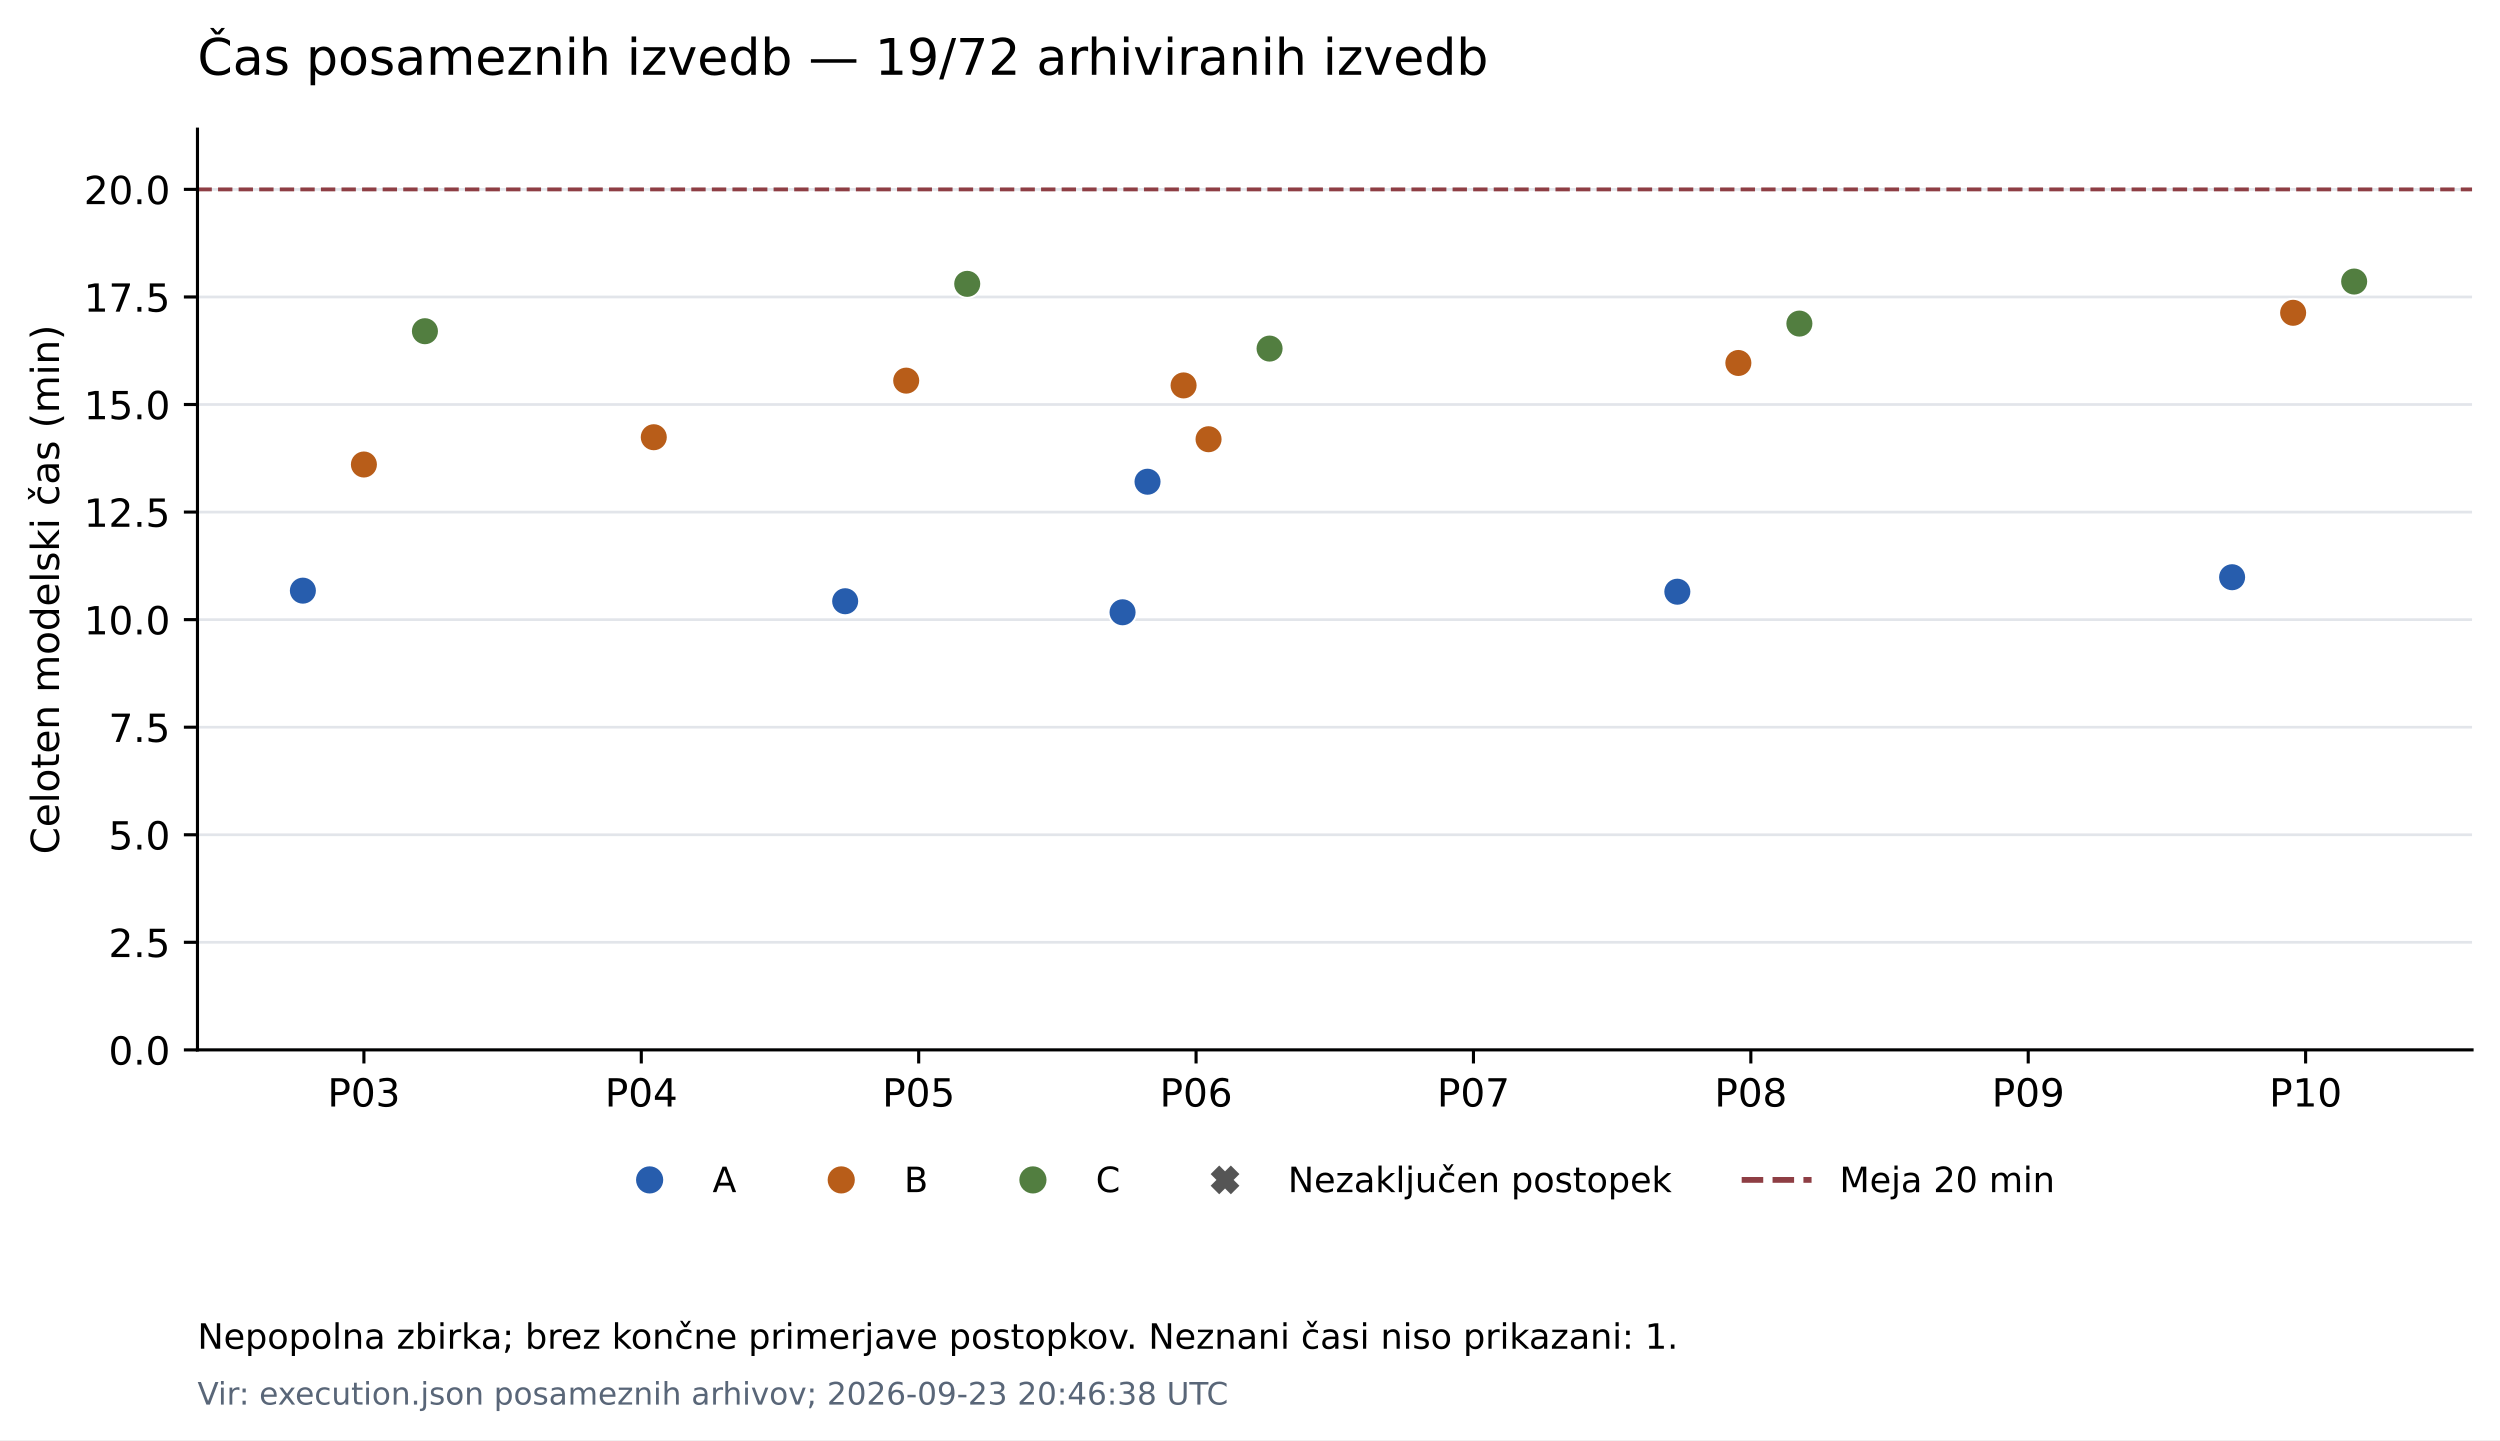
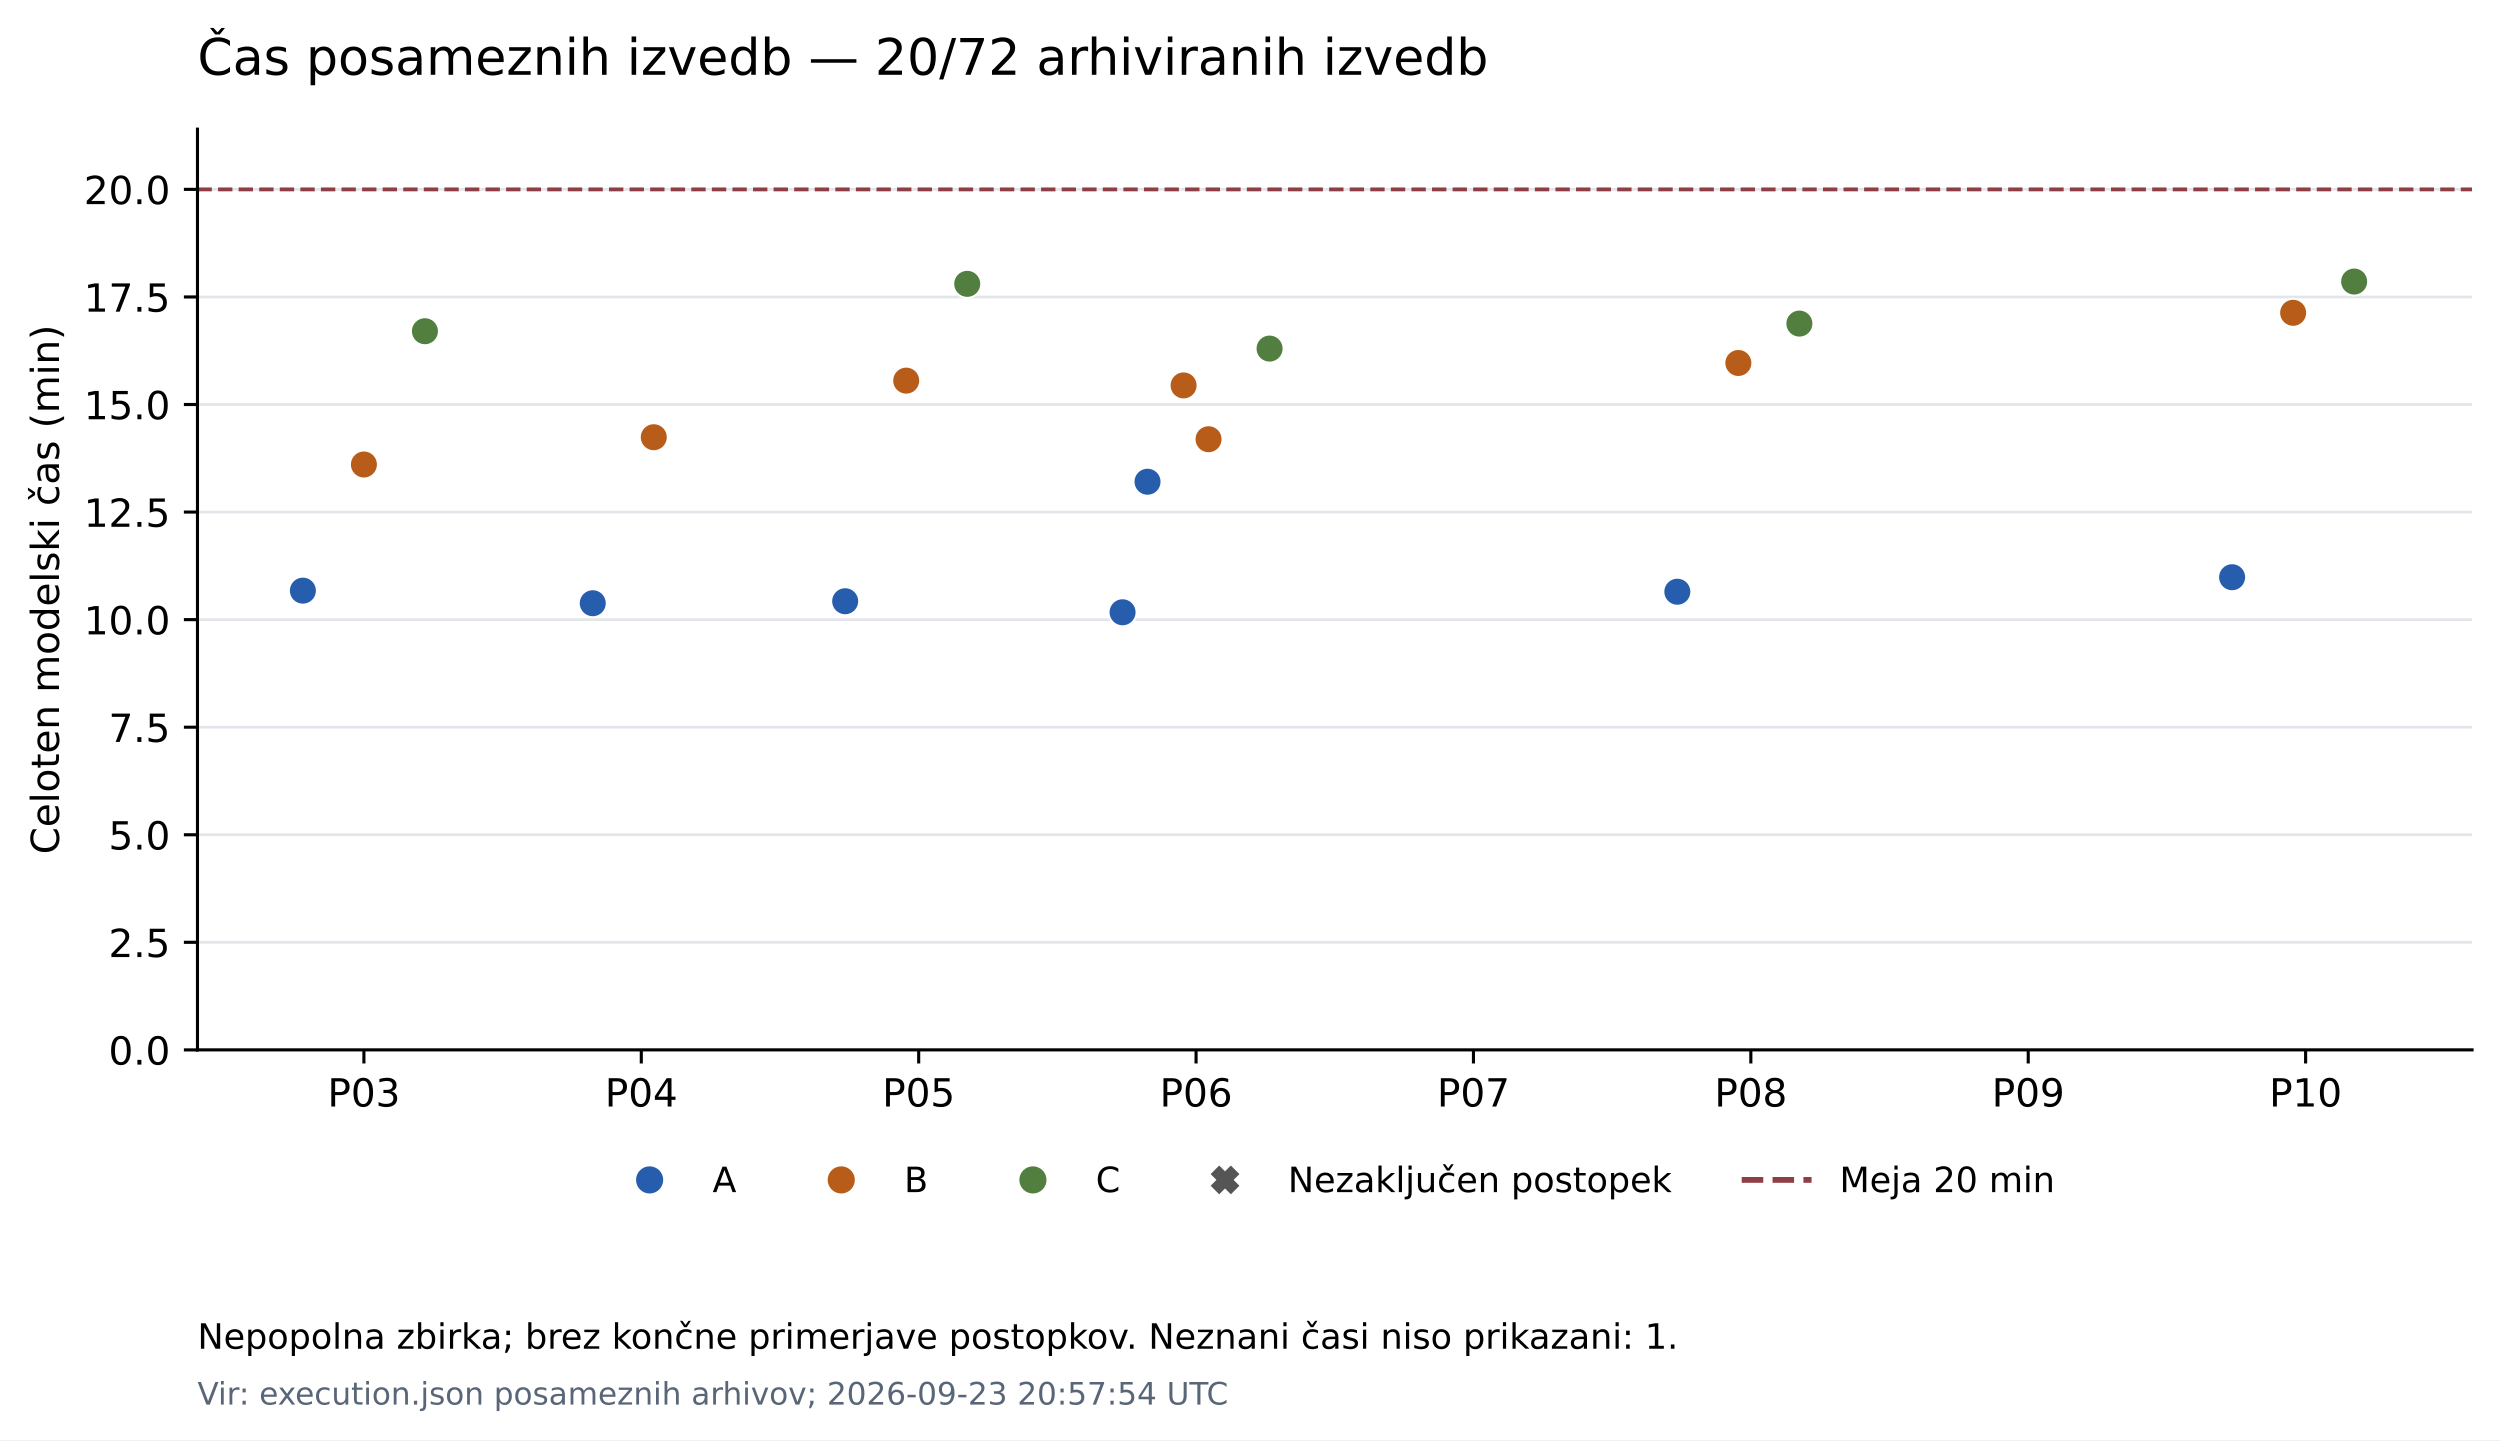
<svg xmlns="http://www.w3.org/2000/svg" xmlns:xlink="http://www.w3.org/1999/xlink" width="643.966pt" height="370.926pt" viewBox="0 0 643.966 370.926" version="1.1">
  <defs>
    <style type="text/css">*{stroke-linejoin: round; stroke-linecap: butt}</style>
  </defs>
  <g id="figure_1">
    <g id="patch_1">
      <path d="M 0 370.926  L 643.966 370.926  L 643.966 0  L 0 0  z " style="fill: #ffffff" />
    </g>
    <g id="axes_1">
      <g id="patch_2">
        <path d="M 50.866 270.436  L 636.766 270.436  L 636.766 33.268  L 50.866 33.268  z " style="fill: #ffffff" />
      </g>
      <g id="matplotlib.axis_1">
        <g id="xtick_1">
          <g id="line2d_1">
            <defs>
-               <path id="me18c90ea4b" d="M 0 0  L 0 3.5  " style="stroke: #000000; stroke-width: 0.8" />
+               <path id="m37e0b57a57" d="M 0 0  L 0 3.5  " style="stroke: #000000; stroke-width: 0.8" />
            </defs>
            <g>
-               <use xlink:href="#me18c90ea4b" x="93.737" y="270.436" style="stroke: #000000; stroke-width: 0.8" />
+               <use xlink:href="#m37e0b57a57" x="93.737" y="270.436" style="stroke: #000000; stroke-width: 0.8" />
            </g>
          </g>
          <g id="text_1">
            <text style="font-size: 10px; font-family: 'DejaVu Sans'; text-anchor: middle" x="93.737" y="285.033" transform="rotate(-0 93.73714 285.0333)">P03</text>
          </g>
        </g>
        <g id="xtick_2">
          <g id="line2d_2">
            <g>
-               <use xlink:href="#me18c90ea4b" x="165.188" y="270.436" style="stroke: #000000; stroke-width: 0.8" />
+               <use xlink:href="#m37e0b57a57" x="165.188" y="270.436" style="stroke: #000000; stroke-width: 0.8" />
            </g>
          </g>
          <g id="text_2">
            <text style="font-size: 10px; font-family: 'DejaVu Sans'; text-anchor: middle" x="165.188" y="285.033" transform="rotate(-0 165.1884 285.0333)">P04</text>
          </g>
        </g>
        <g id="xtick_3">
          <g id="line2d_3">
            <g>
-               <use xlink:href="#me18c90ea4b" x="236.64" y="270.436" style="stroke: #000000; stroke-width: 0.8" />
+               <use xlink:href="#m37e0b57a57" x="236.64" y="270.436" style="stroke: #000000; stroke-width: 0.8" />
            </g>
          </g>
          <g id="text_3">
            <text style="font-size: 10px; font-family: 'DejaVu Sans'; text-anchor: middle" x="236.64" y="285.033" transform="rotate(-0 236.6396 285.0333)">P05</text>
          </g>
        </g>
        <g id="xtick_4">
          <g id="line2d_4">
            <g>
-               <use xlink:href="#me18c90ea4b" x="308.091" y="270.436" style="stroke: #000000; stroke-width: 0.8" />
+               <use xlink:href="#m37e0b57a57" x="308.091" y="270.436" style="stroke: #000000; stroke-width: 0.8" />
            </g>
          </g>
          <g id="text_4">
            <text style="font-size: 10px; font-family: 'DejaVu Sans'; text-anchor: middle" x="308.091" y="285.033" transform="rotate(-0 308.0908 285.0333)">P06</text>
          </g>
        </g>
        <g id="xtick_5">
          <g id="line2d_5">
            <g>
-               <use xlink:href="#me18c90ea4b" x="379.542" y="270.436" style="stroke: #000000; stroke-width: 0.8" />
+               <use xlink:href="#m37e0b57a57" x="379.542" y="270.436" style="stroke: #000000; stroke-width: 0.8" />
            </g>
          </g>
          <g id="text_5">
            <text style="font-size: 10px; font-family: 'DejaVu Sans'; text-anchor: middle" x="379.542" y="285.033" transform="rotate(-0 379.542 285.0333)">P07</text>
          </g>
        </g>
        <g id="xtick_6">
          <g id="line2d_6">
            <g>
-               <use xlink:href="#me18c90ea4b" x="450.993" y="270.436" style="stroke: #000000; stroke-width: 0.8" />
+               <use xlink:href="#m37e0b57a57" x="450.993" y="270.436" style="stroke: #000000; stroke-width: 0.8" />
            </g>
          </g>
          <g id="text_6">
            <text style="font-size: 10px; font-family: 'DejaVu Sans'; text-anchor: middle" x="450.993" y="285.033" transform="rotate(-0 450.9932 285.0333)">P08</text>
          </g>
        </g>
        <g id="xtick_7">
          <g id="line2d_7">
            <g>
-               <use xlink:href="#me18c90ea4b" x="522.444" y="270.436" style="stroke: #000000; stroke-width: 0.8" />
+               <use xlink:href="#m37e0b57a57" x="522.444" y="270.436" style="stroke: #000000; stroke-width: 0.8" />
            </g>
          </g>
          <g id="text_7">
            <text style="font-size: 10px; font-family: 'DejaVu Sans'; text-anchor: middle" x="522.444" y="285.033" transform="rotate(-0 522.4445 285.0333)">P09</text>
          </g>
        </g>
        <g id="xtick_8">
          <g id="line2d_8">
            <g>
-               <use xlink:href="#me18c90ea4b" x="593.896" y="270.436" style="stroke: #000000; stroke-width: 0.8" />
+               <use xlink:href="#m37e0b57a57" x="593.896" y="270.436" style="stroke: #000000; stroke-width: 0.8" />
            </g>
          </g>
          <g id="text_8">
            <text style="font-size: 10px; font-family: 'DejaVu Sans'; text-anchor: middle" x="593.896" y="285.033" transform="rotate(-0 593.8957 285.0333)">P10</text>
          </g>
        </g>
      </g>
      <g id="matplotlib.axis_2">
        <g id="ytick_1">
          <g id="line2d_9">
-             <path d="M 50.866 270.436  L 636.766 270.436  " clip-path="url(#pa66237ff1e)" style="fill: none; stroke: #e2e5ea; stroke-width: 0.7; stroke-linecap: square" />
+             <path d="M 50.866 270.436  L 636.766 270.436  " clip-path="url(#p782c0f29ef)" style="fill: none; stroke: #e2e5ea; stroke-width: 0.7; stroke-linecap: square" />
          </g>
          <g id="line2d_10">
            <defs>
-               <path id="ma61e1309f2" d="M 0 0  L -3.5 0  " style="stroke: #000000; stroke-width: 0.8" />
+               <path id="m2b2517d72a" d="M 0 0  L -3.5 0  " style="stroke: #000000; stroke-width: 0.8" />
            </defs>
            <g>
-               <use xlink:href="#ma61e1309f2" x="50.866" y="270.436" style="stroke: #000000; stroke-width: 0.8" />
+               <use xlink:href="#m2b2517d72a" x="50.866" y="270.436" style="stroke: #000000; stroke-width: 0.8" />
            </g>
          </g>
          <g id="text_9">
            <text style="font-size: 10px; font-family: 'DejaVu Sans'; text-anchor: end" x="43.866" y="274.234" transform="rotate(-0 43.86641 274.2345)">0.0</text>
          </g>
        </g>
        <g id="ytick_2">
          <g id="line2d_11">
-             <path d="M 50.866 242.729  L 636.766 242.729  " clip-path="url(#pa66237ff1e)" style="fill: none; stroke: #e2e5ea; stroke-width: 0.7; stroke-linecap: square" />
+             <path d="M 50.866 242.729  L 636.766 242.729  " clip-path="url(#p782c0f29ef)" style="fill: none; stroke: #e2e5ea; stroke-width: 0.7; stroke-linecap: square" />
          </g>
          <g id="line2d_12">
            <g>
-               <use xlink:href="#ma61e1309f2" x="50.866" y="242.729" style="stroke: #000000; stroke-width: 0.8" />
+               <use xlink:href="#m2b2517d72a" x="50.866" y="242.729" style="stroke: #000000; stroke-width: 0.8" />
            </g>
          </g>
          <g id="text_10">
            <text style="font-size: 10px; font-family: 'DejaVu Sans'; text-anchor: end" x="43.866" y="246.528" transform="rotate(-0 43.86641 246.5279)">2.5</text>
          </g>
        </g>
        <g id="ytick_3">
          <g id="line2d_13">
-             <path d="M 50.866 215.023  L 636.766 215.023  " clip-path="url(#pa66237ff1e)" style="fill: none; stroke: #e2e5ea; stroke-width: 0.7; stroke-linecap: square" />
+             <path d="M 50.866 215.023  L 636.766 215.023  " clip-path="url(#p782c0f29ef)" style="fill: none; stroke: #e2e5ea; stroke-width: 0.7; stroke-linecap: square" />
          </g>
          <g id="line2d_14">
            <g>
-               <use xlink:href="#ma61e1309f2" x="50.866" y="215.023" style="stroke: #000000; stroke-width: 0.8" />
+               <use xlink:href="#m2b2517d72a" x="50.866" y="215.023" style="stroke: #000000; stroke-width: 0.8" />
            </g>
          </g>
          <g id="text_11">
            <text style="font-size: 10px; font-family: 'DejaVu Sans'; text-anchor: end" x="43.866" y="218.821" transform="rotate(-0 43.86641 218.8214)">5.0</text>
          </g>
        </g>
        <g id="ytick_4">
          <g id="line2d_15">
-             <path d="M 50.866 187.316  L 636.766 187.316  " clip-path="url(#pa66237ff1e)" style="fill: none; stroke: #e2e5ea; stroke-width: 0.7; stroke-linecap: square" />
+             <path d="M 50.866 187.316  L 636.766 187.316  " clip-path="url(#p782c0f29ef)" style="fill: none; stroke: #e2e5ea; stroke-width: 0.7; stroke-linecap: square" />
          </g>
          <g id="line2d_16">
            <g>
-               <use xlink:href="#ma61e1309f2" x="50.866" y="187.316" style="stroke: #000000; stroke-width: 0.8" />
+               <use xlink:href="#m2b2517d72a" x="50.866" y="187.316" style="stroke: #000000; stroke-width: 0.8" />
            </g>
          </g>
          <g id="text_12">
            <text style="font-size: 10px; font-family: 'DejaVu Sans'; text-anchor: end" x="43.866" y="191.115" transform="rotate(-0 43.86641 191.1149)">7.5</text>
          </g>
        </g>
        <g id="ytick_5">
          <g id="line2d_17">
-             <path d="M 50.866 159.609  L 636.766 159.609  " clip-path="url(#pa66237ff1e)" style="fill: none; stroke: #e2e5ea; stroke-width: 0.7; stroke-linecap: square" />
+             <path d="M 50.866 159.609  L 636.766 159.609  " clip-path="url(#p782c0f29ef)" style="fill: none; stroke: #e2e5ea; stroke-width: 0.7; stroke-linecap: square" />
          </g>
          <g id="line2d_18">
            <g>
-               <use xlink:href="#ma61e1309f2" x="50.866" y="159.609" style="stroke: #000000; stroke-width: 0.8" />
+               <use xlink:href="#m2b2517d72a" x="50.866" y="159.609" style="stroke: #000000; stroke-width: 0.8" />
            </g>
          </g>
          <g id="text_13">
            <text style="font-size: 10px; font-family: 'DejaVu Sans'; text-anchor: end" x="43.866" y="163.408" transform="rotate(-0 43.86641 163.4083)">10.0</text>
          </g>
        </g>
        <g id="ytick_6">
          <g id="line2d_19">
-             <path d="M 50.866 131.903  L 636.766 131.903  " clip-path="url(#pa66237ff1e)" style="fill: none; stroke: #e2e5ea; stroke-width: 0.7; stroke-linecap: square" />
+             <path d="M 50.866 131.903  L 636.766 131.903  " clip-path="url(#p782c0f29ef)" style="fill: none; stroke: #e2e5ea; stroke-width: 0.7; stroke-linecap: square" />
          </g>
          <g id="line2d_20">
            <g>
-               <use xlink:href="#ma61e1309f2" x="50.866" y="131.903" style="stroke: #000000; stroke-width: 0.8" />
+               <use xlink:href="#m2b2517d72a" x="50.866" y="131.903" style="stroke: #000000; stroke-width: 0.8" />
            </g>
          </g>
          <g id="text_14">
            <text style="font-size: 10px; font-family: 'DejaVu Sans'; text-anchor: end" x="43.866" y="135.702" transform="rotate(-0 43.86641 135.7018)">12.5</text>
          </g>
        </g>
        <g id="ytick_7">
          <g id="line2d_21">
-             <path d="M 50.866 104.196  L 636.766 104.196  " clip-path="url(#pa66237ff1e)" style="fill: none; stroke: #e2e5ea; stroke-width: 0.7; stroke-linecap: square" />
+             <path d="M 50.866 104.196  L 636.766 104.196  " clip-path="url(#p782c0f29ef)" style="fill: none; stroke: #e2e5ea; stroke-width: 0.7; stroke-linecap: square" />
          </g>
          <g id="line2d_22">
            <g>
-               <use xlink:href="#ma61e1309f2" x="50.866" y="104.196" style="stroke: #000000; stroke-width: 0.8" />
+               <use xlink:href="#m2b2517d72a" x="50.866" y="104.196" style="stroke: #000000; stroke-width: 0.8" />
            </g>
          </g>
          <g id="text_15">
            <text style="font-size: 10px; font-family: 'DejaVu Sans'; text-anchor: end" x="43.866" y="107.995" transform="rotate(-0 43.86641 107.9952)">15.0</text>
          </g>
        </g>
        <g id="ytick_8">
          <g id="line2d_23">
-             <path d="M 50.866 76.49  L 636.766 76.49  " clip-path="url(#pa66237ff1e)" style="fill: none; stroke: #e2e5ea; stroke-width: 0.7; stroke-linecap: square" />
+             <path d="M 50.866 76.49  L 636.766 76.49  " clip-path="url(#p782c0f29ef)" style="fill: none; stroke: #e2e5ea; stroke-width: 0.7; stroke-linecap: square" />
          </g>
          <g id="line2d_24">
            <g>
-               <use xlink:href="#ma61e1309f2" x="50.866" y="76.49" style="stroke: #000000; stroke-width: 0.8" />
+               <use xlink:href="#m2b2517d72a" x="50.866" y="76.49" style="stroke: #000000; stroke-width: 0.8" />
            </g>
          </g>
          <g id="text_16">
            <text style="font-size: 10px; font-family: 'DejaVu Sans'; text-anchor: end" x="43.866" y="80.289" transform="rotate(-0 43.86641 80.28869)">17.5</text>
          </g>
        </g>
        <g id="ytick_9">
          <g id="line2d_25">
-             <path d="M 50.866 48.783  L 636.766 48.783  " clip-path="url(#pa66237ff1e)" style="fill: none; stroke: #e2e5ea; stroke-width: 0.7; stroke-linecap: square" />
+             <path d="M 50.866 48.783  L 636.766 48.783  " clip-path="url(#p782c0f29ef)" style="fill: none; stroke: #e2e5ea; stroke-width: 0.7; stroke-linecap: square" />
          </g>
          <g id="line2d_26">
            <g>
-               <use xlink:href="#ma61e1309f2" x="50.866" y="48.783" style="stroke: #000000; stroke-width: 0.8" />
+               <use xlink:href="#m2b2517d72a" x="50.866" y="48.783" style="stroke: #000000; stroke-width: 0.8" />
            </g>
          </g>
          <g id="text_17">
            <text style="font-size: 10px; font-family: 'DejaVu Sans'; text-anchor: end" x="43.866" y="52.582" transform="rotate(-0 43.86641 52.58215)">20.0</text>
          </g>
        </g>
        <g id="text_18">
          <text style="font-size: 10px; font-family: 'DejaVu Sans'; text-anchor: middle" x="15.198" y="151.852" transform="rotate(-90 15.19844 151.8517)">Celoten modelski čas (min)</text>
        </g>
      </g>
      <g id="line2d_27">
-         <path d="M 50.866 48.783  L 636.766 48.783  " clip-path="url(#pa66237ff1e)" style="fill: none; stroke-dasharray: 3.7,1.6; stroke-dashoffset: 0; stroke: #8e3e44" />
+         <path d="M 50.866 48.783  L 636.766 48.783  " clip-path="url(#p782c0f29ef)" style="fill: none; stroke-dasharray: 3.7,1.6; stroke-dashoffset: 0; stroke: #8e3e44" />
      </g>
      <g id="patch_3">
        <path d="M 50.866 270.436  L 50.866 33.268  " style="fill: none; stroke: #000000; stroke-width: 0.8; stroke-linejoin: miter; stroke-linecap: square" />
      </g>
      <g id="patch_4">
        <path d="M 50.866 270.436  L 636.766 270.436  " style="fill: none; stroke: #000000; stroke-width: 0.8; stroke-linejoin: miter; stroke-linecap: square" />
      </g>
      <g id="PathCollection_1">
        <defs>
-           <path id="m88291b2204" d="M 0 3.606  C 0.956 3.606 1.873 3.226 2.55 2.55  C 3.226 1.873 3.606 0.956 3.606 0  C 3.606 -0.956 3.226 -1.873 2.55 -2.55  C 1.873 -3.226 0.956 -3.606 0 -3.606  C -0.956 -3.606 -1.873 -3.226 -2.55 -2.55  C -3.226 -1.873 -3.606 -0.956 -3.606 0  C -3.606 0.956 -3.226 1.873 -2.55 2.55  C -1.873 3.226 -0.956 3.606 0 3.606  z " style="stroke: #ffffff; stroke-width: 0.5" />
+           <path id="mf827e0c6c8" d="M 0 3.606  C 0.956 3.606 1.873 3.226 2.55 2.55  C 3.226 1.873 3.606 0.956 3.606 0  C 3.606 -0.956 3.226 -1.873 2.55 -2.55  C 1.873 -3.226 0.956 -3.606 0 -3.606  C -0.956 -3.606 -1.873 -3.226 -2.55 -2.55  C -3.226 -1.873 -3.606 -0.956 -3.606 0  C -3.606 0.956 -3.226 1.873 -2.55 2.55  C -1.873 3.226 -0.956 3.606 0 3.606  z " style="stroke: #ffffff; stroke-width: 0.5" />
        </defs>
-         <g clip-path="url(#pa66237ff1e)">
-           <use xlink:href="#m88291b2204" x="217.705" y="154.869" style="fill: #275dad; stroke: #ffffff; stroke-width: 0.5" />
+         <g clip-path="url(#p782c0f29ef)">
+           <use xlink:href="#mf827e0c6c8" x="217.705" y="154.869" style="fill: #275dad; stroke: #ffffff; stroke-width: 0.5" />
        </g>
      </g>
      <g id="PathCollection_2">
        <defs>
-           <path id="m560f78fca4" d="M 0 3.606  C 0.956 3.606 1.873 3.226 2.55 2.55  C 3.226 1.873 3.606 0.956 3.606 0  C 3.606 -0.956 3.226 -1.873 2.55 -2.55  C 1.873 -3.226 0.956 -3.606 0 -3.606  C -0.956 -3.606 -1.873 -3.226 -2.55 -2.55  C -3.226 -1.873 -3.606 -0.956 -3.606 0  C -3.606 0.956 -3.226 1.873 -2.55 2.55  C -1.873 3.226 -0.956 3.606 0 3.606  z " style="stroke: #ffffff; stroke-width: 0.5" />
+           <path id="m3459dcd9a2" d="M 0 3.606  C 0.956 3.606 1.873 3.226 2.55 2.55  C 3.226 1.873 3.606 0.956 3.606 0  C 3.606 -0.956 3.226 -1.873 2.55 -2.55  C 1.873 -3.226 0.956 -3.606 0 -3.606  C -0.956 -3.606 -1.873 -3.226 -2.55 -2.55  C -3.226 -1.873 -3.606 -0.956 -3.606 0  C -3.606 0.956 -3.226 1.873 -2.55 2.55  C -1.873 3.226 -0.956 3.606 0 3.606  z " style="stroke: #ffffff; stroke-width: 0.5" />
        </defs>
-         <g clip-path="url(#pa66237ff1e)">
-           <use xlink:href="#m560f78fca4" x="233.424" y="98.046" style="fill: #b85d19; stroke: #ffffff; stroke-width: 0.5" />
+         <g clip-path="url(#p782c0f29ef)">
+           <use xlink:href="#m3459dcd9a2" x="233.424" y="98.046" style="fill: #b85d19; stroke: #ffffff; stroke-width: 0.5" />
        </g>
      </g>
      <g id="PathCollection_3">
        <defs>
-           <path id="m32b5880e2c" d="M 0 3.606  C 0.956 3.606 1.873 3.226 2.55 2.55  C 3.226 1.873 3.606 0.956 3.606 0  C 3.606 -0.956 3.226 -1.873 2.55 -2.55  C 1.873 -3.226 0.956 -3.606 0 -3.606  C -0.956 -3.606 -1.873 -3.226 -2.55 -2.55  C -3.226 -1.873 -3.606 -0.956 -3.606 0  C -3.606 0.956 -3.226 1.873 -2.55 2.55  C -1.873 3.226 -0.956 3.606 0 3.606  z " style="stroke: #ffffff; stroke-width: 0.5" />
+           <path id="m6b4bdfec7b" d="M 0 3.606  C 0.956 3.606 1.873 3.226 2.55 2.55  C 3.226 1.873 3.606 0.956 3.606 0  C 3.606 -0.956 3.226 -1.873 2.55 -2.55  C 1.873 -3.226 0.956 -3.606 0 -3.606  C -0.956 -3.606 -1.873 -3.226 -2.55 -2.55  C -3.226 -1.873 -3.606 -0.956 -3.606 0  C -3.606 0.956 -3.226 1.873 -2.55 2.55  C -1.873 3.226 -0.956 3.606 0 3.606  z " style="stroke: #ffffff; stroke-width: 0.5" />
        </defs>
-         <g clip-path="url(#pa66237ff1e)">
-           <use xlink:href="#m32b5880e2c" x="249.144" y="73.116" style="fill: #527e40; stroke: #ffffff; stroke-width: 0.5" />
+         <g clip-path="url(#p782c0f29ef)">
+           <use xlink:href="#m6b4bdfec7b" x="249.144" y="73.116" style="fill: #527e40; stroke: #ffffff; stroke-width: 0.5" />
        </g>
      </g>
      <g id="PathCollection_4">
-         <g clip-path="url(#pa66237ff1e)">
-           <use xlink:href="#m88291b2204" x="574.961" y="148.685" style="fill: #275dad; stroke: #ffffff; stroke-width: 0.5" />
+         <g clip-path="url(#p782c0f29ef)">
+           <use xlink:href="#mf827e0c6c8" x="574.961" y="148.685" style="fill: #275dad; stroke: #ffffff; stroke-width: 0.5" />
        </g>
      </g>
      <g id="PathCollection_5">
-         <g clip-path="url(#pa66237ff1e)">
-           <use xlink:href="#m32b5880e2c" x="606.4" y="72.522" style="fill: #527e40; stroke: #ffffff; stroke-width: 0.5" />
+         <g clip-path="url(#p782c0f29ef)">
+           <use xlink:href="#m6b4bdfec7b" x="606.4" y="72.522" style="fill: #527e40; stroke: #ffffff; stroke-width: 0.5" />
        </g>
      </g>
      <g id="PathCollection_6">
-         <g clip-path="url(#pa66237ff1e)">
-           <use xlink:href="#m560f78fca4" x="590.68" y="80.573" style="fill: #b85d19; stroke: #ffffff; stroke-width: 0.5" />
+         <g clip-path="url(#p782c0f29ef)">
+           <use xlink:href="#m3459dcd9a2" x="590.68" y="80.573" style="fill: #b85d19; stroke: #ffffff; stroke-width: 0.5" />
        </g>
      </g>
      <g id="PathCollection_7">
-         <g clip-path="url(#pa66237ff1e)">
-           <use xlink:href="#m88291b2204" x="289.156" y="157.714" style="fill: #275dad; stroke: #ffffff; stroke-width: 0.5" />
+         <g clip-path="url(#p782c0f29ef)">
+           <use xlink:href="#mf827e0c6c8" x="289.156" y="157.714" style="fill: #275dad; stroke: #ffffff; stroke-width: 0.5" />
        </g>
      </g>
      <g id="PathCollection_8">
-         <g clip-path="url(#pa66237ff1e)">
-           <use xlink:href="#m560f78fca4" x="304.875" y="99.278" style="fill: #b85d19; stroke: #ffffff; stroke-width: 0.5" />
+         <g clip-path="url(#p782c0f29ef)">
+           <use xlink:href="#m3459dcd9a2" x="304.875" y="99.278" style="fill: #b85d19; stroke: #ffffff; stroke-width: 0.5" />
        </g>
      </g>
      <g id="PathCollection_9">
-         <g clip-path="url(#pa66237ff1e)">
-           <use xlink:href="#m88291b2204" x="432.059" y="152.417" style="fill: #275dad; stroke: #ffffff; stroke-width: 0.5" />
+         <g clip-path="url(#p782c0f29ef)">
+           <use xlink:href="#mf827e0c6c8" x="432.059" y="152.417" style="fill: #275dad; stroke: #ffffff; stroke-width: 0.5" />
        </g>
      </g>
      <g id="PathCollection_10">
-         <g clip-path="url(#pa66237ff1e)">
-           <use xlink:href="#m32b5880e2c" x="463.497" y="83.352" style="fill: #527e40; stroke: #ffffff; stroke-width: 0.5" />
+         <g clip-path="url(#p782c0f29ef)">
+           <use xlink:href="#m6b4bdfec7b" x="463.497" y="83.352" style="fill: #527e40; stroke: #ffffff; stroke-width: 0.5" />
        </g>
      </g>
      <g id="PathCollection_11">
-         <g clip-path="url(#pa66237ff1e)">
-           <use xlink:href="#m560f78fca4" x="447.778" y="93.498" style="fill: #b85d19; stroke: #ffffff; stroke-width: 0.5" />
+         <g clip-path="url(#p782c0f29ef)">
+           <use xlink:href="#m3459dcd9a2" x="447.778" y="93.498" style="fill: #b85d19; stroke: #ffffff; stroke-width: 0.5" />
        </g>
      </g>
      <g id="PathCollection_12">
-         <g clip-path="url(#pa66237ff1e)">
-           <use xlink:href="#m560f78fca4" x="93.737" y="119.651" style="fill: #b85d19; stroke: #ffffff; stroke-width: 0.5" />
+         <g clip-path="url(#p782c0f29ef)">
+           <use xlink:href="#m3459dcd9a2" x="93.737" y="119.651" style="fill: #b85d19; stroke: #ffffff; stroke-width: 0.5" />
        </g>
      </g>
      <g id="PathCollection_13">
-         <g clip-path="url(#pa66237ff1e)">
-           <use xlink:href="#m32b5880e2c" x="109.456" y="85.315" style="fill: #527e40; stroke: #ffffff; stroke-width: 0.5" />
+         <g clip-path="url(#p782c0f29ef)">
+           <use xlink:href="#m6b4bdfec7b" x="109.456" y="85.315" style="fill: #527e40; stroke: #ffffff; stroke-width: 0.5" />
        </g>
      </g>
      <g id="PathCollection_14">
-         <g clip-path="url(#pa66237ff1e)">
-           <use xlink:href="#m88291b2204" x="78.018" y="152.143" style="fill: #275dad; stroke: #ffffff; stroke-width: 0.5" />
+         <g clip-path="url(#p782c0f29ef)">
+           <use xlink:href="#mf827e0c6c8" x="78.018" y="152.143" style="fill: #275dad; stroke: #ffffff; stroke-width: 0.5" />
        </g>
      </g>
      <g id="PathCollection_15">
-         <g clip-path="url(#pa66237ff1e)">
-           <use xlink:href="#m560f78fca4" x="311.306" y="113.139" style="fill: #b85d19; stroke: #ffffff; stroke-width: 0.5" />
+         <g clip-path="url(#p782c0f29ef)">
+           <use xlink:href="#m3459dcd9a2" x="311.306" y="113.139" style="fill: #b85d19; stroke: #ffffff; stroke-width: 0.5" />
        </g>
      </g>
      <g id="PathCollection_16">
-         <g clip-path="url(#pa66237ff1e)">
-           <use xlink:href="#m88291b2204" x="295.587" y="124.086" style="fill: #275dad; stroke: #ffffff; stroke-width: 0.5" />
+         <g clip-path="url(#p782c0f29ef)">
+           <use xlink:href="#mf827e0c6c8" x="295.587" y="124.086" style="fill: #275dad; stroke: #ffffff; stroke-width: 0.5" />
        </g>
      </g>
      <g id="PathCollection_17">
-         <g clip-path="url(#pa66237ff1e)">
-           <use xlink:href="#m32b5880e2c" x="327.025" y="89.791" style="fill: #527e40; stroke: #ffffff; stroke-width: 0.5" />
+         <g clip-path="url(#p782c0f29ef)">
+           <use xlink:href="#m6b4bdfec7b" x="327.025" y="89.791" style="fill: #527e40; stroke: #ffffff; stroke-width: 0.5" />
        </g>
      </g>
      <g id="PathCollection_18">
-         <g clip-path="url(#pa66237ff1e)">
-           <use xlink:href="#m560f78fca4" x="168.404" y="112.622" style="fill: #b85d19; stroke: #ffffff; stroke-width: 0.5" />
+         <g clip-path="url(#p782c0f29ef)">
+           <use xlink:href="#m3459dcd9a2" x="168.404" y="112.622" style="fill: #b85d19; stroke: #ffffff; stroke-width: 0.5" />
+         </g>
+       </g>
+       <g id="PathCollection_19">
+         <g clip-path="url(#p782c0f29ef)">
+           <use xlink:href="#mf827e0c6c8" x="152.684" y="155.382" style="fill: #275dad; stroke: #ffffff; stroke-width: 0.5" />
        </g>
      </g>
      <g id="text_19">
-         <text style="font-size: 13px; font-family: 'DejaVu Sans'; text-anchor: start" x="50.866" y="19.268" transform="rotate(-0 50.86641 19.26766)">Čas posameznih izvedb — 19/72 arhiviranih izvedb</text>
+         <text style="font-size: 13px; font-family: 'DejaVu Sans'; text-anchor: start" x="50.866" y="19.268" transform="rotate(-0 50.86641 19.26766)">Čas posameznih izvedb — 20/72 arhiviranih izvedb</text>
      </g>
      <g id="legend_1">
        <g id="line2d_28">
          <defs>
-             <path id="m0a942d21b8" d="M 0 3  C 0.796 3 1.559 2.684 2.121 2.121  C 2.684 1.559 3 0.796 3 0  C 3 -0.796 2.684 -1.559 2.121 -2.121  C 1.559 -2.684 0.796 -3 0 -3  C -0.796 -3 -1.559 -2.684 -2.121 -2.121  C -2.684 -1.559 -3 -0.796 -3 0  C -3 0.796 -2.684 1.559 -2.121 2.121  C -1.559 2.684 -0.796 3 0 3  z " style="stroke: #275dad" />
+             <path id="mb07b79f874" d="M 0 3  C 0.796 3 1.559 2.684 2.121 2.121  C 2.684 1.559 3 0.796 3 0  C 3 -0.796 2.684 -1.559 2.121 -2.121  C 1.559 -2.684 0.796 -3 0 -3  C -0.796 -3 -1.559 -2.684 -2.121 -2.121  C -2.684 -1.559 -3 -0.796 -3 0  C -3 0.796 -2.684 1.559 -2.121 2.121  C -1.559 2.684 -0.796 3 0 3  z " style="stroke: #275dad" />
          </defs>
          <g>
-             <use xlink:href="#m0a942d21b8" x="167.336" y="303.929" style="fill: #275dad; stroke: #275dad" />
+             <use xlink:href="#mb07b79f874" x="167.336" y="303.929" style="fill: #275dad; stroke: #275dad" />
          </g>
        </g>
        <g id="text_20">
          <text style="font-size: 9px; font-family: 'DejaVu Sans'; text-anchor: start" x="183.536" y="307.079" transform="rotate(-0 183.5355 307.0794)">A</text>
        </g>
        <g id="line2d_29">
          <defs>
-             <path id="ma1b9b1bc9e" d="M 0 3  C 0.796 3 1.559 2.684 2.121 2.121  C 2.684 1.559 3 0.796 3 0  C 3 -0.796 2.684 -1.559 2.121 -2.121  C 1.559 -2.684 0.796 -3 0 -3  C -0.796 -3 -1.559 -2.684 -2.121 -2.121  C -2.684 -1.559 -3 -0.796 -3 0  C -3 0.796 -2.684 1.559 -2.121 2.121  C -1.559 2.684 -0.796 3 0 3  z " style="stroke: #b85d19" />
+             <path id="md32f1b08b4" d="M 0 3  C 0.796 3 1.559 2.684 2.121 2.121  C 2.684 1.559 3 0.796 3 0  C 3 -0.796 2.684 -1.559 2.121 -2.121  C 1.559 -2.684 0.796 -3 0 -3  C -0.796 -3 -1.559 -2.684 -2.121 -2.121  C -2.684 -1.559 -3 -0.796 -3 0  C -3 0.796 -2.684 1.559 -2.121 2.121  C -1.559 2.684 -0.796 3 0 3  z " style="stroke: #b85d19" />
          </defs>
          <g>
-             <use xlink:href="#ma1b9b1bc9e" x="216.692" y="303.929" style="fill: #b85d19; stroke: #b85d19" />
+             <use xlink:href="#md32f1b08b4" x="216.692" y="303.929" style="fill: #b85d19; stroke: #b85d19" />
          </g>
        </g>
        <g id="text_21">
          <text style="font-size: 9px; font-family: 'DejaVu Sans'; text-anchor: start" x="232.892" y="307.079" transform="rotate(-0 232.8921 307.0794)">B</text>
        </g>
        <g id="line2d_30">
          <defs>
-             <path id="m014b19e3dd" d="M 0 3  C 0.796 3 1.559 2.684 2.121 2.121  C 2.684 1.559 3 0.796 3 0  C 3 -0.796 2.684 -1.559 2.121 -2.121  C 1.559 -2.684 0.796 -3 0 -3  C -0.796 -3 -1.559 -2.684 -2.121 -2.121  C -2.684 -1.559 -3 -0.796 -3 0  C -3 0.796 -2.684 1.559 -2.121 2.121  C -1.559 2.684 -0.796 3 0 3  z " style="stroke: #527e40" />
+             <path id="m862c41f831" d="M 0 3  C 0.796 3 1.559 2.684 2.121 2.121  C 2.684 1.559 3 0.796 3 0  C 3 -0.796 2.684 -1.559 2.121 -2.121  C 1.559 -2.684 0.796 -3 0 -3  C -0.796 -3 -1.559 -2.684 -2.121 -2.121  C -2.684 -1.559 -3 -0.796 -3 0  C -3 0.796 -2.684 1.559 -2.121 2.121  C -1.559 2.684 -0.796 3 0 3  z " style="stroke: #527e40" />
          </defs>
          <g>
-             <use xlink:href="#m014b19e3dd" x="266.067" y="303.929" style="fill: #527e40; stroke: #527e40" />
+             <use xlink:href="#m862c41f831" x="266.067" y="303.929" style="fill: #527e40; stroke: #527e40" />
          </g>
        </g>
        <g id="text_22">
          <text style="font-size: 9px; font-family: 'DejaVu Sans'; text-anchor: start" x="282.267" y="307.079" transform="rotate(-0 282.267 307.0794)">C</text>
        </g>
        <g id="line2d_31">
          <defs>
-             <path id="m1785ca461e" d="M -1.5 3  L 0 1.5  L 1.5 3  L 3 1.5  L 1.5 0  L 3 -1.5  L 1.5 -3  L 0 -1.5  L -1.5 -3  L -3 -1.5  L -1.5 0  L -3 1.5  z " style="stroke: #555555; stroke-linejoin: miter" />
+             <path id="m30587e81f5" d="M -1.5 3  L 0 1.5  L 1.5 3  L 3 1.5  L 1.5 0  L 3 -1.5  L 1.5 -3  L 0 -1.5  L -1.5 -3  L -3 -1.5  L -1.5 0  L -3 1.5  z " style="stroke: #555555; stroke-linejoin: miter" />
          </defs>
          <g>
-             <use xlink:href="#m1785ca461e" x="315.551" y="303.929" style="fill: #555555; stroke: #555555; stroke-linejoin: miter" />
+             <use xlink:href="#m30587e81f5" x="315.551" y="303.929" style="fill: #555555; stroke: #555555; stroke-linejoin: miter" />
          </g>
        </g>
        <g id="text_23">
          <text style="font-size: 9px; font-family: 'DejaVu Sans'; text-anchor: start" x="331.751" y="307.079" transform="rotate(-0 331.7515 307.0794)">Nezaključen postopek</text>
        </g>
        <g id="line2d_32">
          <path d="M 448.635 303.929  L 457.635 303.929  L 466.635 303.929  " style="fill: none; stroke-dasharray: 5.55,2.4; stroke-dashoffset: 0; stroke: #8e3e44; stroke-width: 1.5" />
        </g>
        <g id="text_24">
          <text style="font-size: 9px; font-family: 'DejaVu Sans'; text-anchor: start" x="473.835" y="307.079" transform="rotate(-0 473.8348 307.0794)">Meja 20 min</text>
        </g>
      </g>
    </g>
    <g id="text_25">
      <text style="font-size: 9px; font-family: 'DejaVu Sans'; text-anchor: start" x="50.866" y="347.418" transform="rotate(-0 50.86641 347.4181)">Nepopolna zbirka; brez končne primerjave postopkov. Neznani časi niso prikazani: 1.</text>
    </g>
    <g id="text_26">
-       <text style="font-size: 8px; font-family: 'DejaVu Sans'; text-anchor: start; fill: #596678" x="50.866" y="361.804" transform="rotate(-0 50.86641 361.8037)">Vir: execution.json posameznih arhivov; 2026-09-23 20:46:38 UTC</text>
+       <text style="font-size: 8px; font-family: 'DejaVu Sans'; text-anchor: start; fill: #596678" x="50.866" y="361.804" transform="rotate(-0 50.86641 361.8037)">Vir: execution.json posameznih arhivov; 2026-09-23 20:57:54 UTC</text>
    </g>
  </g>
  <defs>
-     <clipPath id="pa66237ff1e">
+     <clipPath id="p782c0f29ef">
      <rect x="50.866" y="33.268" width="585.9" height="237.168" />
    </clipPath>
  </defs>
</svg>
